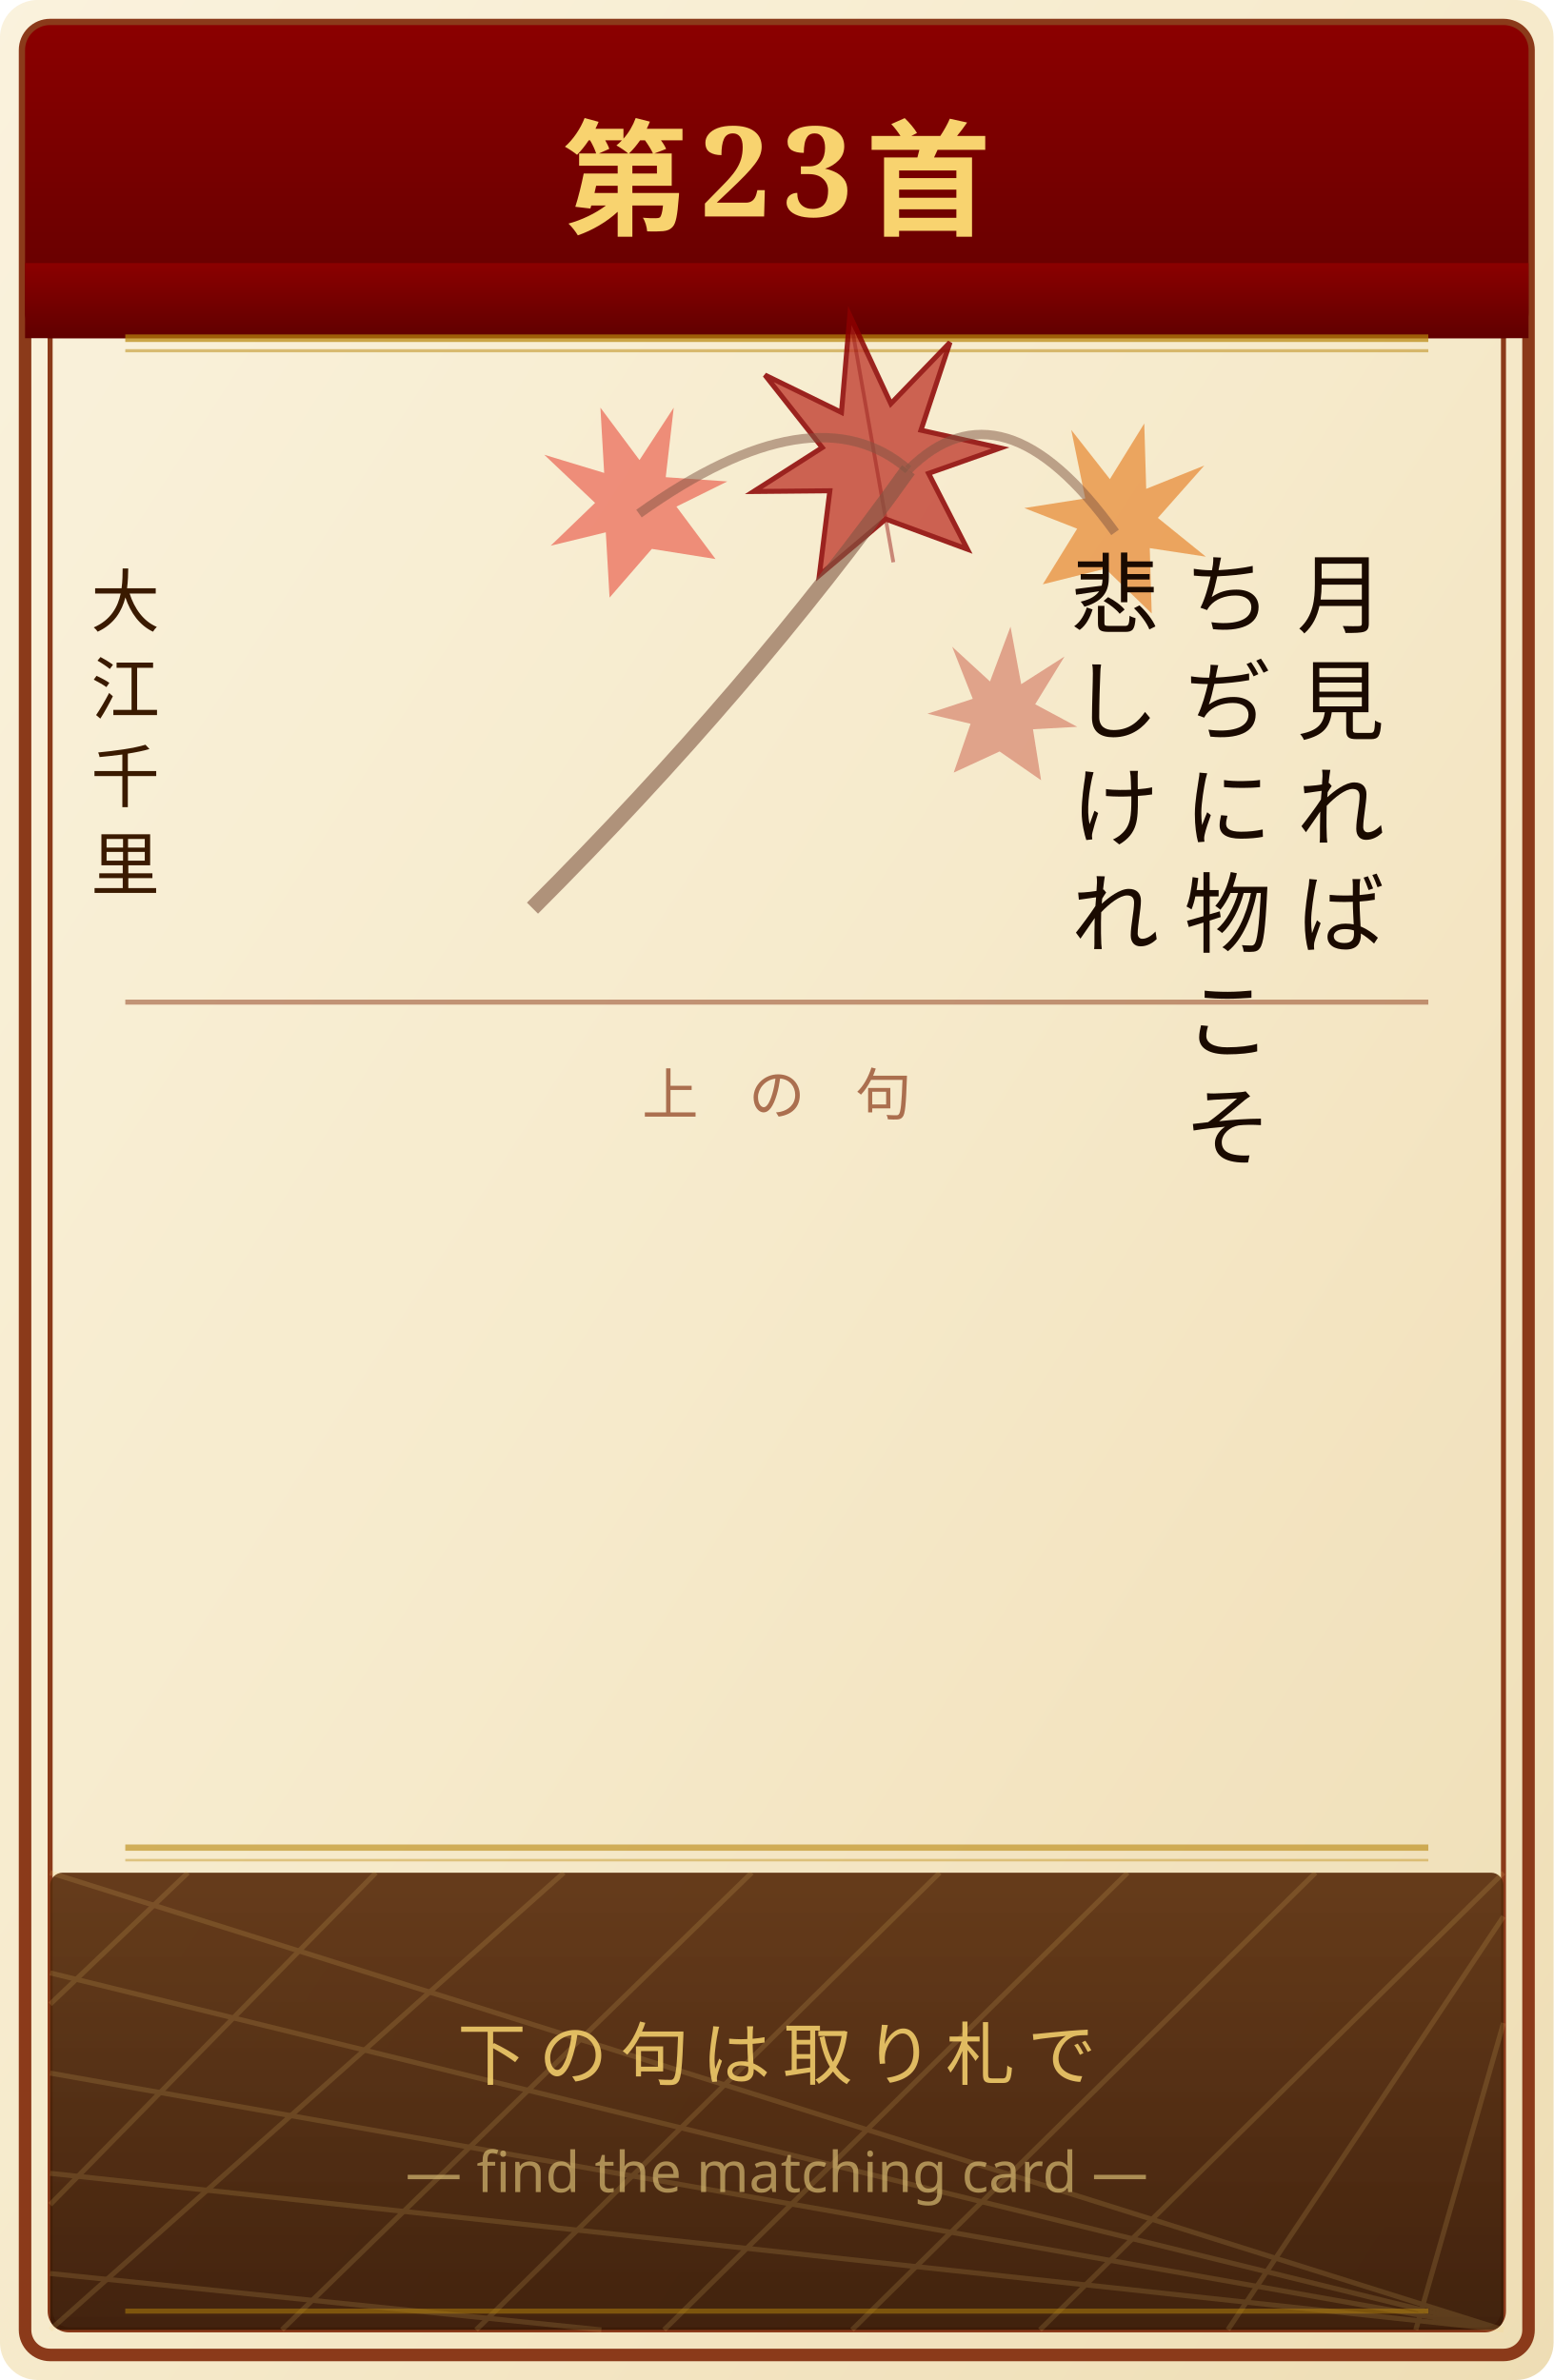
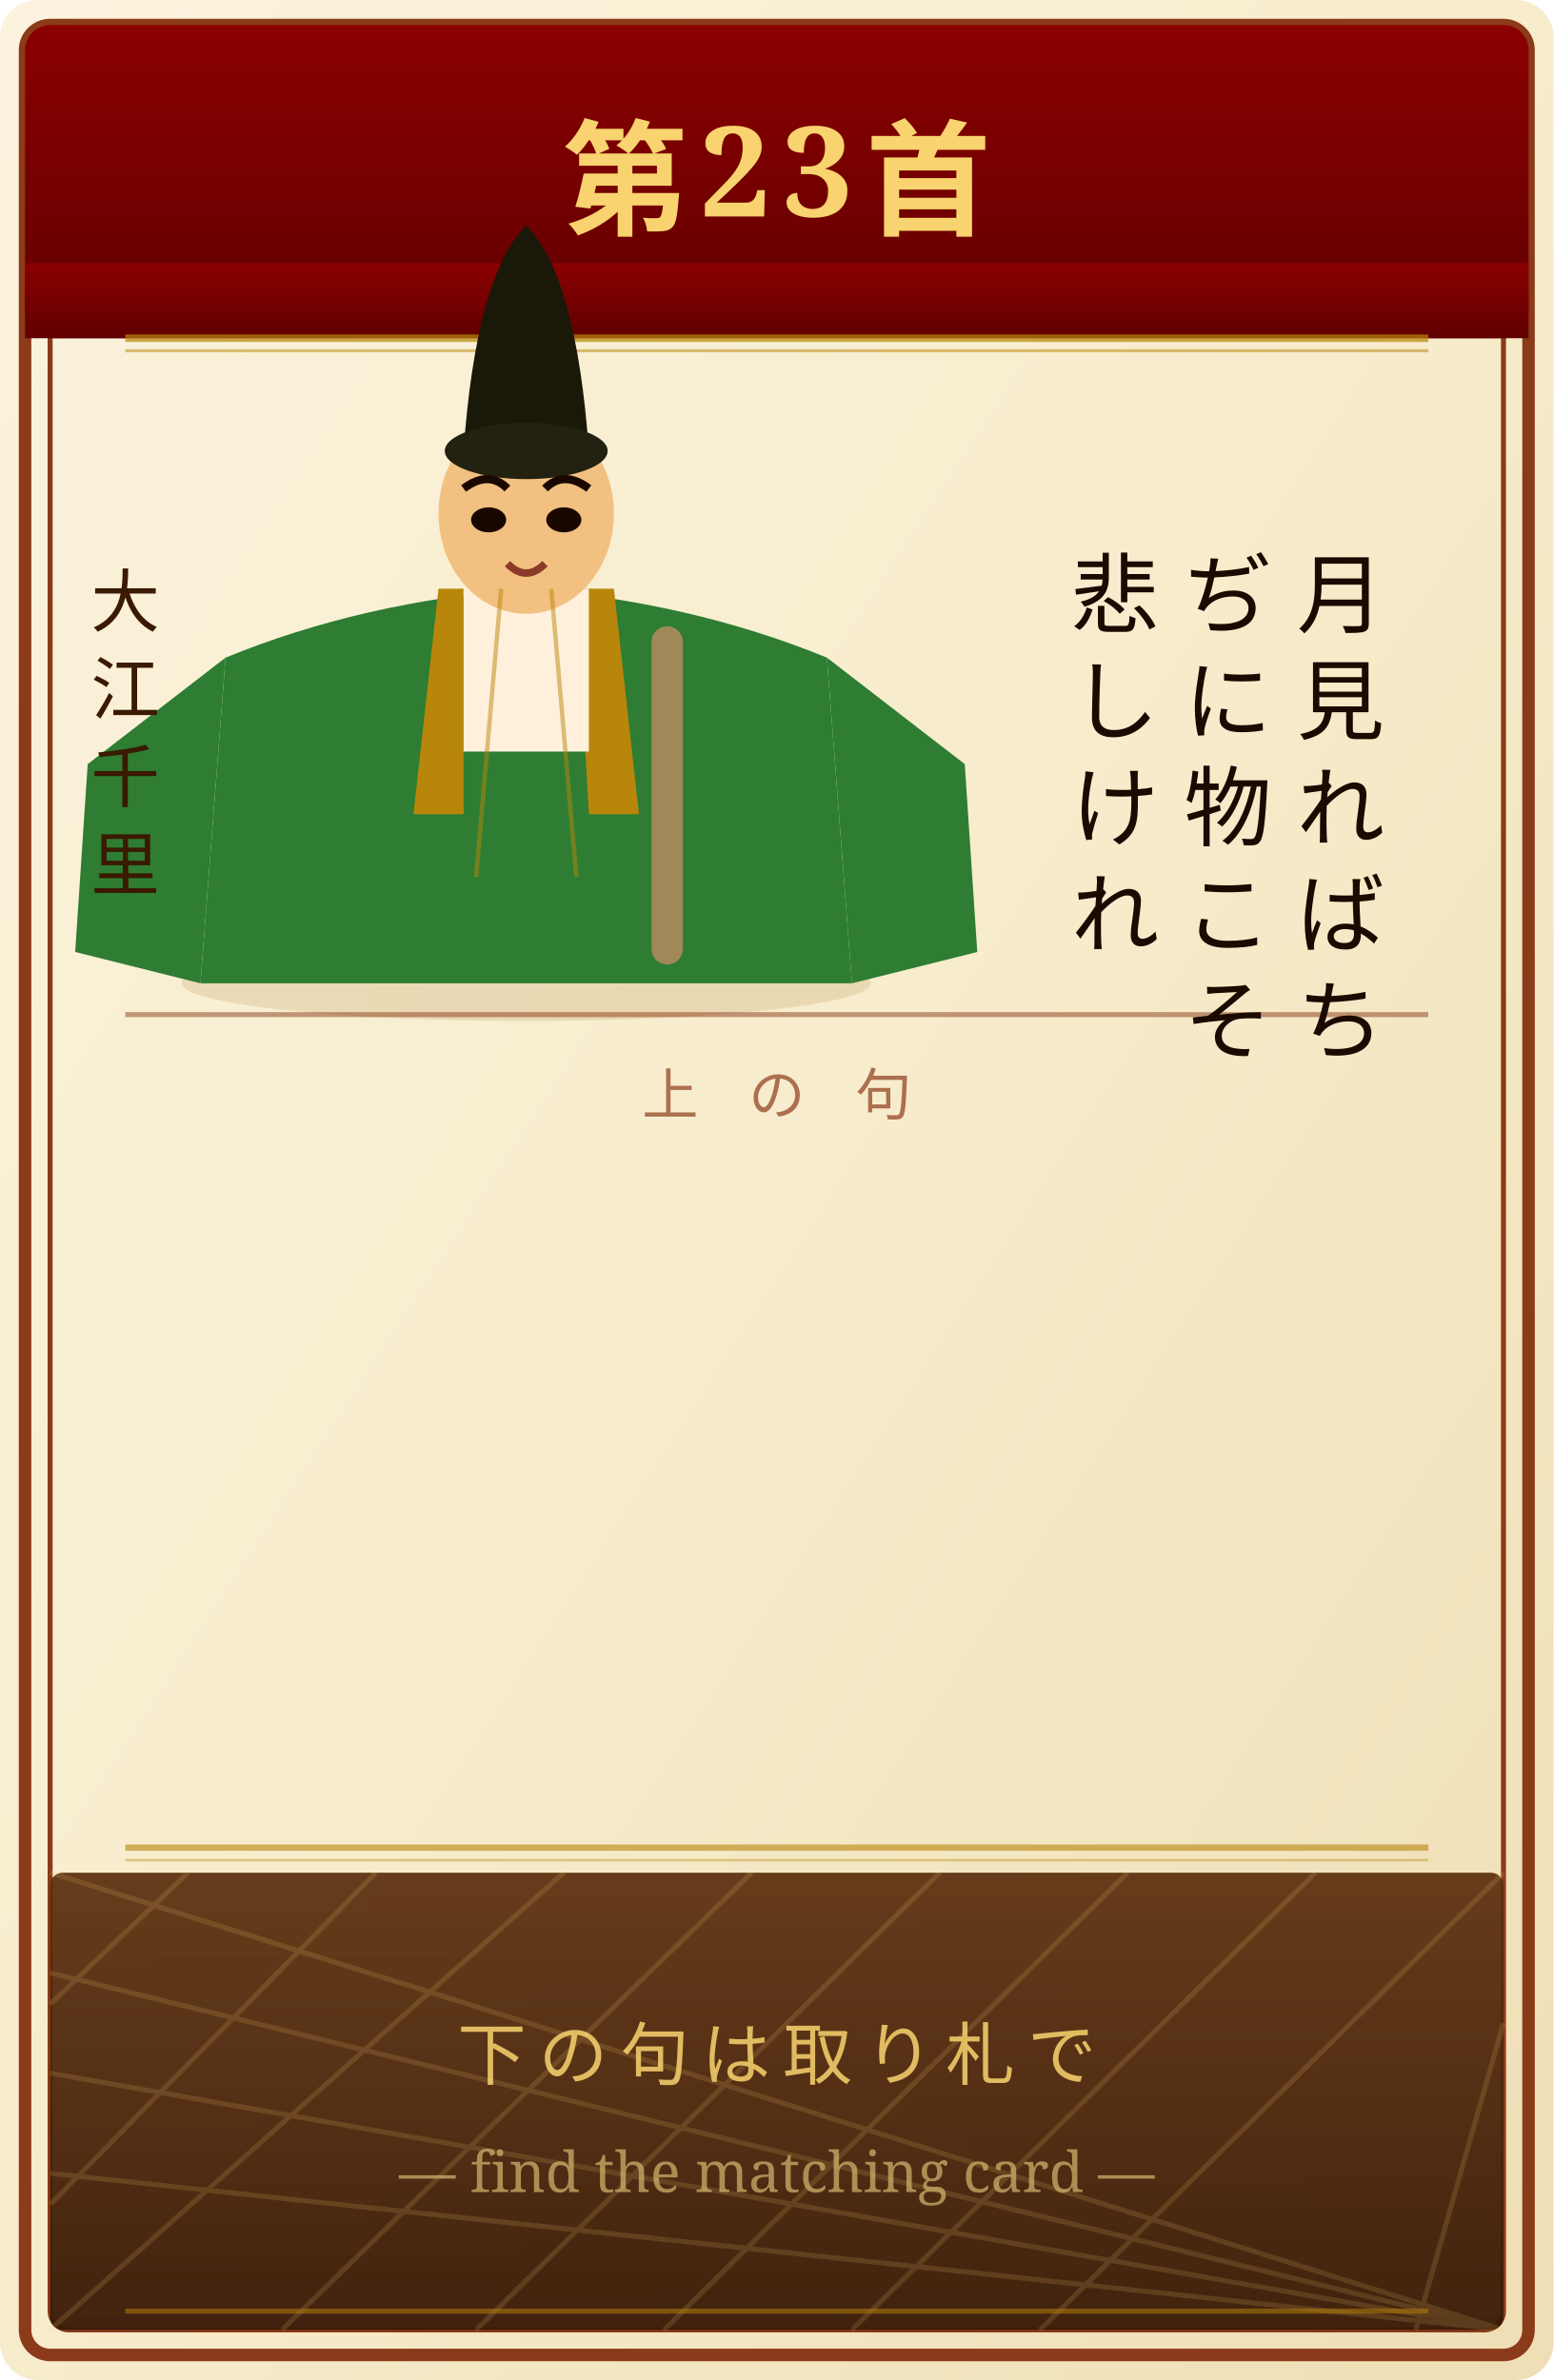
<svg xmlns="http://www.w3.org/2000/svg" viewBox="0 0 248 380" width="248" height="380">
  <defs>
    <linearGradient id="paper23" x1="0%" y1="0%" x2="100%" y2="100%">
      <stop offset="0%" style="stop-color:#fdf6e3" />
      <stop offset="50%" style="stop-color:#f9eed0" />
      <stop offset="100%" style="stop-color:#f0e0b8" />
    </linearGradient>
    <linearGradient id="hdr23" x1="0%" y1="0%" x2="0%" y2="100%">
      <stop offset="0%" style="stop-color:#8b0000" />
      <stop offset="100%" style="stop-color:#600000" />
    </linearGradient>
    <linearGradient id="mask23" x1="0%" y1="0%" x2="0%" y2="100%">
      <stop offset="0%" style="stop-color:#5a2d0c;stop-opacity:0.92" />
      <stop offset="100%" style="stop-color:#3a1a06;stop-opacity:0.96" />
    </linearGradient>
-     <filter id="aged23">
-       <feTurbulence type="fractalNoise" baseFrequency="0.65" numOctaves="3" result="noise" />
-       <feColorMatrix type="saturate" values="0" in="noise" result="grayNoise" />
-       <feBlend in="SourceGraphic" in2="grayNoise" mode="multiply" result="blended" />
-       <feComponentTransfer in="blended">
-         <feFuncA type="linear" slope="1" />
-       </feComponentTransfer>
-     </filter>
-     <clipPath id="cardClip23">
+     <clipPath id="cc23">
      <rect x="0" y="0" width="248" height="380" rx="6" />
    </clipPath>
  </defs>
-   <g clip-path="url(#cardClip23)">
+   <g clip-path="url(#cc23)">
    <rect width="248" height="380" fill="url(#paper23)" />
-     <rect width="248" height="380" fill="#c8a870" opacity="0.06" />
+     <rect width="248" height="380" fill="#c8a870" opacity="0.04" />
    <rect x="4" y="4" width="240" height="372" rx="4" fill="none" stroke="#8b3a1a" stroke-width="2" />
    <rect x="8" y="8" width="232" height="364" rx="3" fill="none" stroke="#8b3a1a" stroke-width="0.8" />
    <rect x="4" y="4" width="240" height="50" rx="4" fill="url(#hdr23)" />
    <rect x="4" y="42" width="240" height="12" fill="url(#hdr23)" />
    <text x="124" y="36" text-anchor="middle" font-family="'Hiragino Mincho ProN','Yu Mincho','MS Mincho',serif" font-size="20" fill="#f8d36f" font-weight="bold" letter-spacing="2">第23首</text>
    <line x1="20" y1="54" x2="228" y2="54" stroke="#b8860b" stroke-width="1.2" opacity="0.7" />
    <line x1="20" y1="56" x2="228" y2="56" stroke="#b8860b" stroke-width="0.5" opacity="0.5" />
-     <g opacity="0.85" transform="translate(140,90)">
-       <g transform="translate(0,-15) rotate(-10)">
-         <path d="M0,-25 L4,-10 L15,-18 L8,-5 L20,0 L8,2 L12,15 L0,8 L-12,15 L-8,2 L-20,0 L-8,-5 L-15,-18 L-4,-10 Z" fill="#c0392b" opacity="0.9" />
-         <path d="M0,-25 L4,-10 L15,-18 L8,-5 L20,0 L8,2 L12,15 L0,8 L-12,15 L-8,2 L-20,0 L-8,-5 L-15,-18 L-4,-10 Z" fill="none" stroke="#8b0000" stroke-width="0.8" />
-         <line x1="0" y1="-25" x2="0" y2="15" stroke="#8b0000" stroke-width="0.6" opacity="0.5" />
-         <line x1="8" y1="-5" x2="15" y2="-18" stroke="#8b0000" stroke-width="0.5" opacity="0.5" />
-         <line x1="-8" y1="-5" x2="-15" y2="-18" stroke="#8b0000" stroke-width="0.5" opacity="0.5" />
-       </g>
-       <g transform="translate(38,-5) rotate(15)" opacity="0.75">
-         <path d="M0,-18 L3,-8 L11,-14 L6,-4 L15,0 L6,1 L9,11 L0,6 L-9,11 L-6,1 L-15,0 L-6,-4 L-11,-14 L-3,-8 Z" fill="#e67e22" />
-       </g>
-       <g transform="translate(-38,-8) rotate(-20)" opacity="0.7">
-         <path d="M0,-18 L3,-8 L11,-14 L6,-4 L15,0 L6,1 L9,11 L0,6 L-9,11 L-6,1 L-15,0 L-6,-4 L-11,-14 L-3,-8 Z" fill="#e74c3c" />
-       </g>
-       <g transform="translate(20,25) rotate(5)" opacity="0.6">
-         <path d="M0,-15 L2.5,-6 L9,-11 L5,-3 L12,0 L5,1 L7,9 L0,5 L-7,9 L-5,1 L-12,0 L-5,-3 L-9,-11 L-2.5,-6 Z" fill="#c0392b" opacity="0.8" />
-       </g>
-       <path d="M-55,55 Q-20,20 5,-15" stroke="#6b3a2a" stroke-width="2.5" fill="none" opacity="0.6" />
-       <path d="M5,-15 Q20,-30 38,-5" stroke="#6b3a2a" stroke-width="1.5" fill="none" opacity="0.5" />
-       <path d="M5,-15 Q-10,-28 -38,-8" stroke="#6b3a2a" stroke-width="1.5" fill="none" opacity="0.5" />
+     <g transform="translate(0,0)">
+       <ellipse cx="84" cy="157" rx="55" ry="6" fill="#C8A870" opacity="0.3" />
+       <path d="M32,157 L36,105 Q58,96 84,94 Q110,96 132,105 L136,157 Z" fill="#2E7D32" />
+       <path d="M36,105 L14,122 L12,152 L32,157 Z" fill="#2E7D32" />
+       <path d="M132,105 L154,122 L156,152 L136,157 Z" fill="#2E7D32" />
+       <path d="M70,94 L66,130 L74,130 L74,94 Z" fill="#B8860B" />
+       <path d="M92,94 L94,130 L102,130 L98,94 Z" fill="#B8860B" />
+       <path d="M74,94 L74,120 L94,120 L94,94 Z" fill="#FFF0DC" />
+       <ellipse cx="84" cy="82" rx="14" ry="16" fill="#F2C080" />
+       <path d="M74,72 Q76,44 84,36 Q92,44 94,72 Z" fill="#1a1808" />
+       <ellipse cx="84" cy="72" rx="13" ry="4.5" fill="#232110" />
+       <ellipse cx="78" cy="83" rx="2.8" ry="2" fill="#1a0800" />
+       <ellipse cx="90" cy="83" rx="2.8" ry="2" fill="#1a0800" />
+       <path d="M74,78 Q78,75 81,78" stroke="#1a0800" stroke-width="1.3" fill="none" />
+       <path d="M87,78 Q90,75 94,78" stroke="#1a0800" stroke-width="1.3" fill="none" />
+       <path d="M81,90 Q84,93 87,90" stroke="#8B3A2A" stroke-width="1.2" fill="none" />
+       <rect x="104" y="100" width="5" height="54" rx="2.5" fill="#A08858" />
+       <path d="M80,94 L76,140" stroke="#B8860B" stroke-width="0.7" opacity="0.5" />
+       <path d="M88,94 L92,140" stroke="#B8860B" stroke-width="0.7" opacity="0.5" />
    </g>
-     <line x1="20" y1="160" x2="228" y2="160" stroke="#8b3a1a" stroke-width="0.8" opacity="0.5" />
+     <line x1="20" y1="162" x2="228" y2="162" stroke="#8b3a1a" stroke-width="0.8" opacity="0.5" />
    <text x="124" y="178" text-anchor="middle" font-family="'Hiragino Mincho ProN','Yu Mincho','MS Mincho',serif" font-size="9" fill="#8b3a1a" opacity="0.7" letter-spacing="3">上 の 句</text>
    <text x="214" y="100" font-family="'Hiragino Mincho ProN','Yu Mincho','MS Mincho',serif" font-size="14" fill="#1a0a00" text-anchor="middle">月</text>
    <text x="214" y="117" font-family="'Hiragino Mincho ProN','Yu Mincho','MS Mincho',serif" font-size="14" fill="#1a0a00" text-anchor="middle">見</text>
    <text x="214" y="134" font-family="'Hiragino Mincho ProN','Yu Mincho','MS Mincho',serif" font-size="14" fill="#1a0a00" text-anchor="middle">れ</text>
    <text x="214" y="151" font-family="'Hiragino Mincho ProN','Yu Mincho','MS Mincho',serif" font-size="14" fill="#1a0a00" text-anchor="middle">ば</text>
-     <text x="196" y="100" font-family="'Hiragino Mincho ProN','Yu Mincho','MS Mincho',serif" font-size="14" fill="#1a0a00" text-anchor="middle">ち</text>
-     <text x="196" y="117" font-family="'Hiragino Mincho ProN','Yu Mincho','MS Mincho',serif" font-size="14" fill="#1a0a00" text-anchor="middle">ぢ</text>
-     <text x="196" y="134" font-family="'Hiragino Mincho ProN','Yu Mincho','MS Mincho',serif" font-size="14" fill="#1a0a00" text-anchor="middle">に</text>
-     <text x="196" y="151" font-family="'Hiragino Mincho ProN','Yu Mincho','MS Mincho',serif" font-size="14" fill="#1a0a00" text-anchor="middle">物</text>
-     <text x="196" y="168" font-family="'Hiragino Mincho ProN','Yu Mincho','MS Mincho',serif" font-size="14" fill="#1a0a00" text-anchor="middle">こ</text>
-     <text x="196" y="185" font-family="'Hiragino Mincho ProN','Yu Mincho','MS Mincho',serif" font-size="14" fill="#1a0a00" text-anchor="middle">そ</text>
+     <text x="214" y="168" font-family="'Hiragino Mincho ProN','Yu Mincho','MS Mincho',serif" font-size="14" fill="#1a0a00" text-anchor="middle">ち</text>
+     <text x="196" y="100" font-family="'Hiragino Mincho ProN','Yu Mincho','MS Mincho',serif" font-size="14" fill="#1a0a00" text-anchor="middle">ぢ</text>
+     <text x="196" y="117" font-family="'Hiragino Mincho ProN','Yu Mincho','MS Mincho',serif" font-size="14" fill="#1a0a00" text-anchor="middle">に</text>
+     <text x="196" y="134" font-family="'Hiragino Mincho ProN','Yu Mincho','MS Mincho',serif" font-size="14" fill="#1a0a00" text-anchor="middle">物</text>
+     <text x="196" y="151" font-family="'Hiragino Mincho ProN','Yu Mincho','MS Mincho',serif" font-size="14" fill="#1a0a00" text-anchor="middle">こ</text>
+     <text x="196" y="168" font-family="'Hiragino Mincho ProN','Yu Mincho','MS Mincho',serif" font-size="14" fill="#1a0a00" text-anchor="middle">そ</text>
    <text x="178" y="100" font-family="'Hiragino Mincho ProN','Yu Mincho','MS Mincho',serif" font-size="14" fill="#1a0a00" text-anchor="middle">悲</text>
    <text x="178" y="117" font-family="'Hiragino Mincho ProN','Yu Mincho','MS Mincho',serif" font-size="14" fill="#1a0a00" text-anchor="middle">し</text>
    <text x="178" y="134" font-family="'Hiragino Mincho ProN','Yu Mincho','MS Mincho',serif" font-size="14" fill="#1a0a00" text-anchor="middle">け</text>
    <text x="178" y="151" font-family="'Hiragino Mincho ProN','Yu Mincho','MS Mincho',serif" font-size="14" fill="#1a0a00" text-anchor="middle">れ</text>
    <text x="20" y="100" font-family="'Hiragino Mincho ProN','Yu Mincho','MS Mincho',serif" font-size="11" fill="#3a1a00" text-anchor="middle">大</text>
    <text x="20" y="114" font-family="'Hiragino Mincho ProN','Yu Mincho','MS Mincho',serif" font-size="11" fill="#3a1a00" text-anchor="middle">江</text>
    <text x="20" y="128" font-family="'Hiragino Mincho ProN','Yu Mincho','MS Mincho',serif" font-size="11" fill="#3a1a00" text-anchor="middle">千</text>
    <text x="20" y="142" font-family="'Hiragino Mincho ProN','Yu Mincho','MS Mincho',serif" font-size="11" fill="#3a1a00" text-anchor="middle">里</text>
    <line x1="20" y1="295" x2="228" y2="295" stroke="#b8860b" stroke-width="1" opacity="0.6" />
    <line x1="20" y1="297" x2="228" y2="297" stroke="#b8860b" stroke-width="0.4" opacity="0.4" />
    <rect x="8" y="299" width="232" height="73" rx="2" fill="url(#mask23)" />
    <g opacity="0.15">
      <line x1="8" y1="299" x2="240" y2="372" stroke="#f8d36f" stroke-width="0.8" />
      <line x1="8" y1="315" x2="240" y2="372" stroke="#f8d36f" stroke-width="0.8" />
      <line x1="8" y1="331" x2="240" y2="372" stroke="#f8d36f" stroke-width="0.8" />
      <line x1="8" y1="347" x2="240" y2="372" stroke="#f8d36f" stroke-width="0.8" />
-       <line x1="8" y1="363" x2="96" y2="372" stroke="#f8d36f" stroke-width="0.8" />
-       <line x1="8" y1="299" x2="8" y2="299" stroke="#f8d36f" stroke-width="0.8" />
      <line x1="30" y1="299" x2="8" y2="320" stroke="#f8d36f" stroke-width="0.8" />
      <line x1="60" y1="299" x2="8" y2="352" stroke="#f8d36f" stroke-width="0.8" />
      <line x1="90" y1="299" x2="8" y2="372" stroke="#f8d36f" stroke-width="0.8" />
      <line x1="120" y1="299" x2="45" y2="372" stroke="#f8d36f" stroke-width="0.8" />
      <line x1="150" y1="299" x2="76" y2="372" stroke="#f8d36f" stroke-width="0.8" />
      <line x1="180" y1="299" x2="106" y2="372" stroke="#f8d36f" stroke-width="0.8" />
      <line x1="210" y1="299" x2="136" y2="372" stroke="#f8d36f" stroke-width="0.8" />
      <line x1="240" y1="299" x2="166" y2="372" stroke="#f8d36f" stroke-width="0.8" />
-       <line x1="240" y1="306" x2="196" y2="372" stroke="#f8d36f" stroke-width="0.8" />
      <line x1="240" y1="323" x2="226" y2="372" stroke="#f8d36f" stroke-width="0.8" />
    </g>
    <text x="124" y="332" text-anchor="middle" font-family="'Hiragino Mincho ProN','Yu Mincho','MS Mincho',serif" font-size="11" fill="#f8d36f" opacity="0.85" letter-spacing="2">下の句は取り札で</text>
-     <text x="124" y="350" text-anchor="middle" font-family="'Hiragino Mincho ProN','Yu Mincho',sans-serif" font-size="9" fill="#d4b870" opacity="0.7">— find the matching card —</text>
+     <text x="124" y="350" text-anchor="middle" font-family="'Hiragino Mincho ProN','Yu Mincho','MS Mincho',serif" font-size="9" fill="#d4b870" opacity="0.7">— find the matching card —</text>
    <line x1="20" y1="369" x2="228" y2="369" stroke="#b8860b" stroke-width="0.8" opacity="0.5" />
  </g>
</svg>
